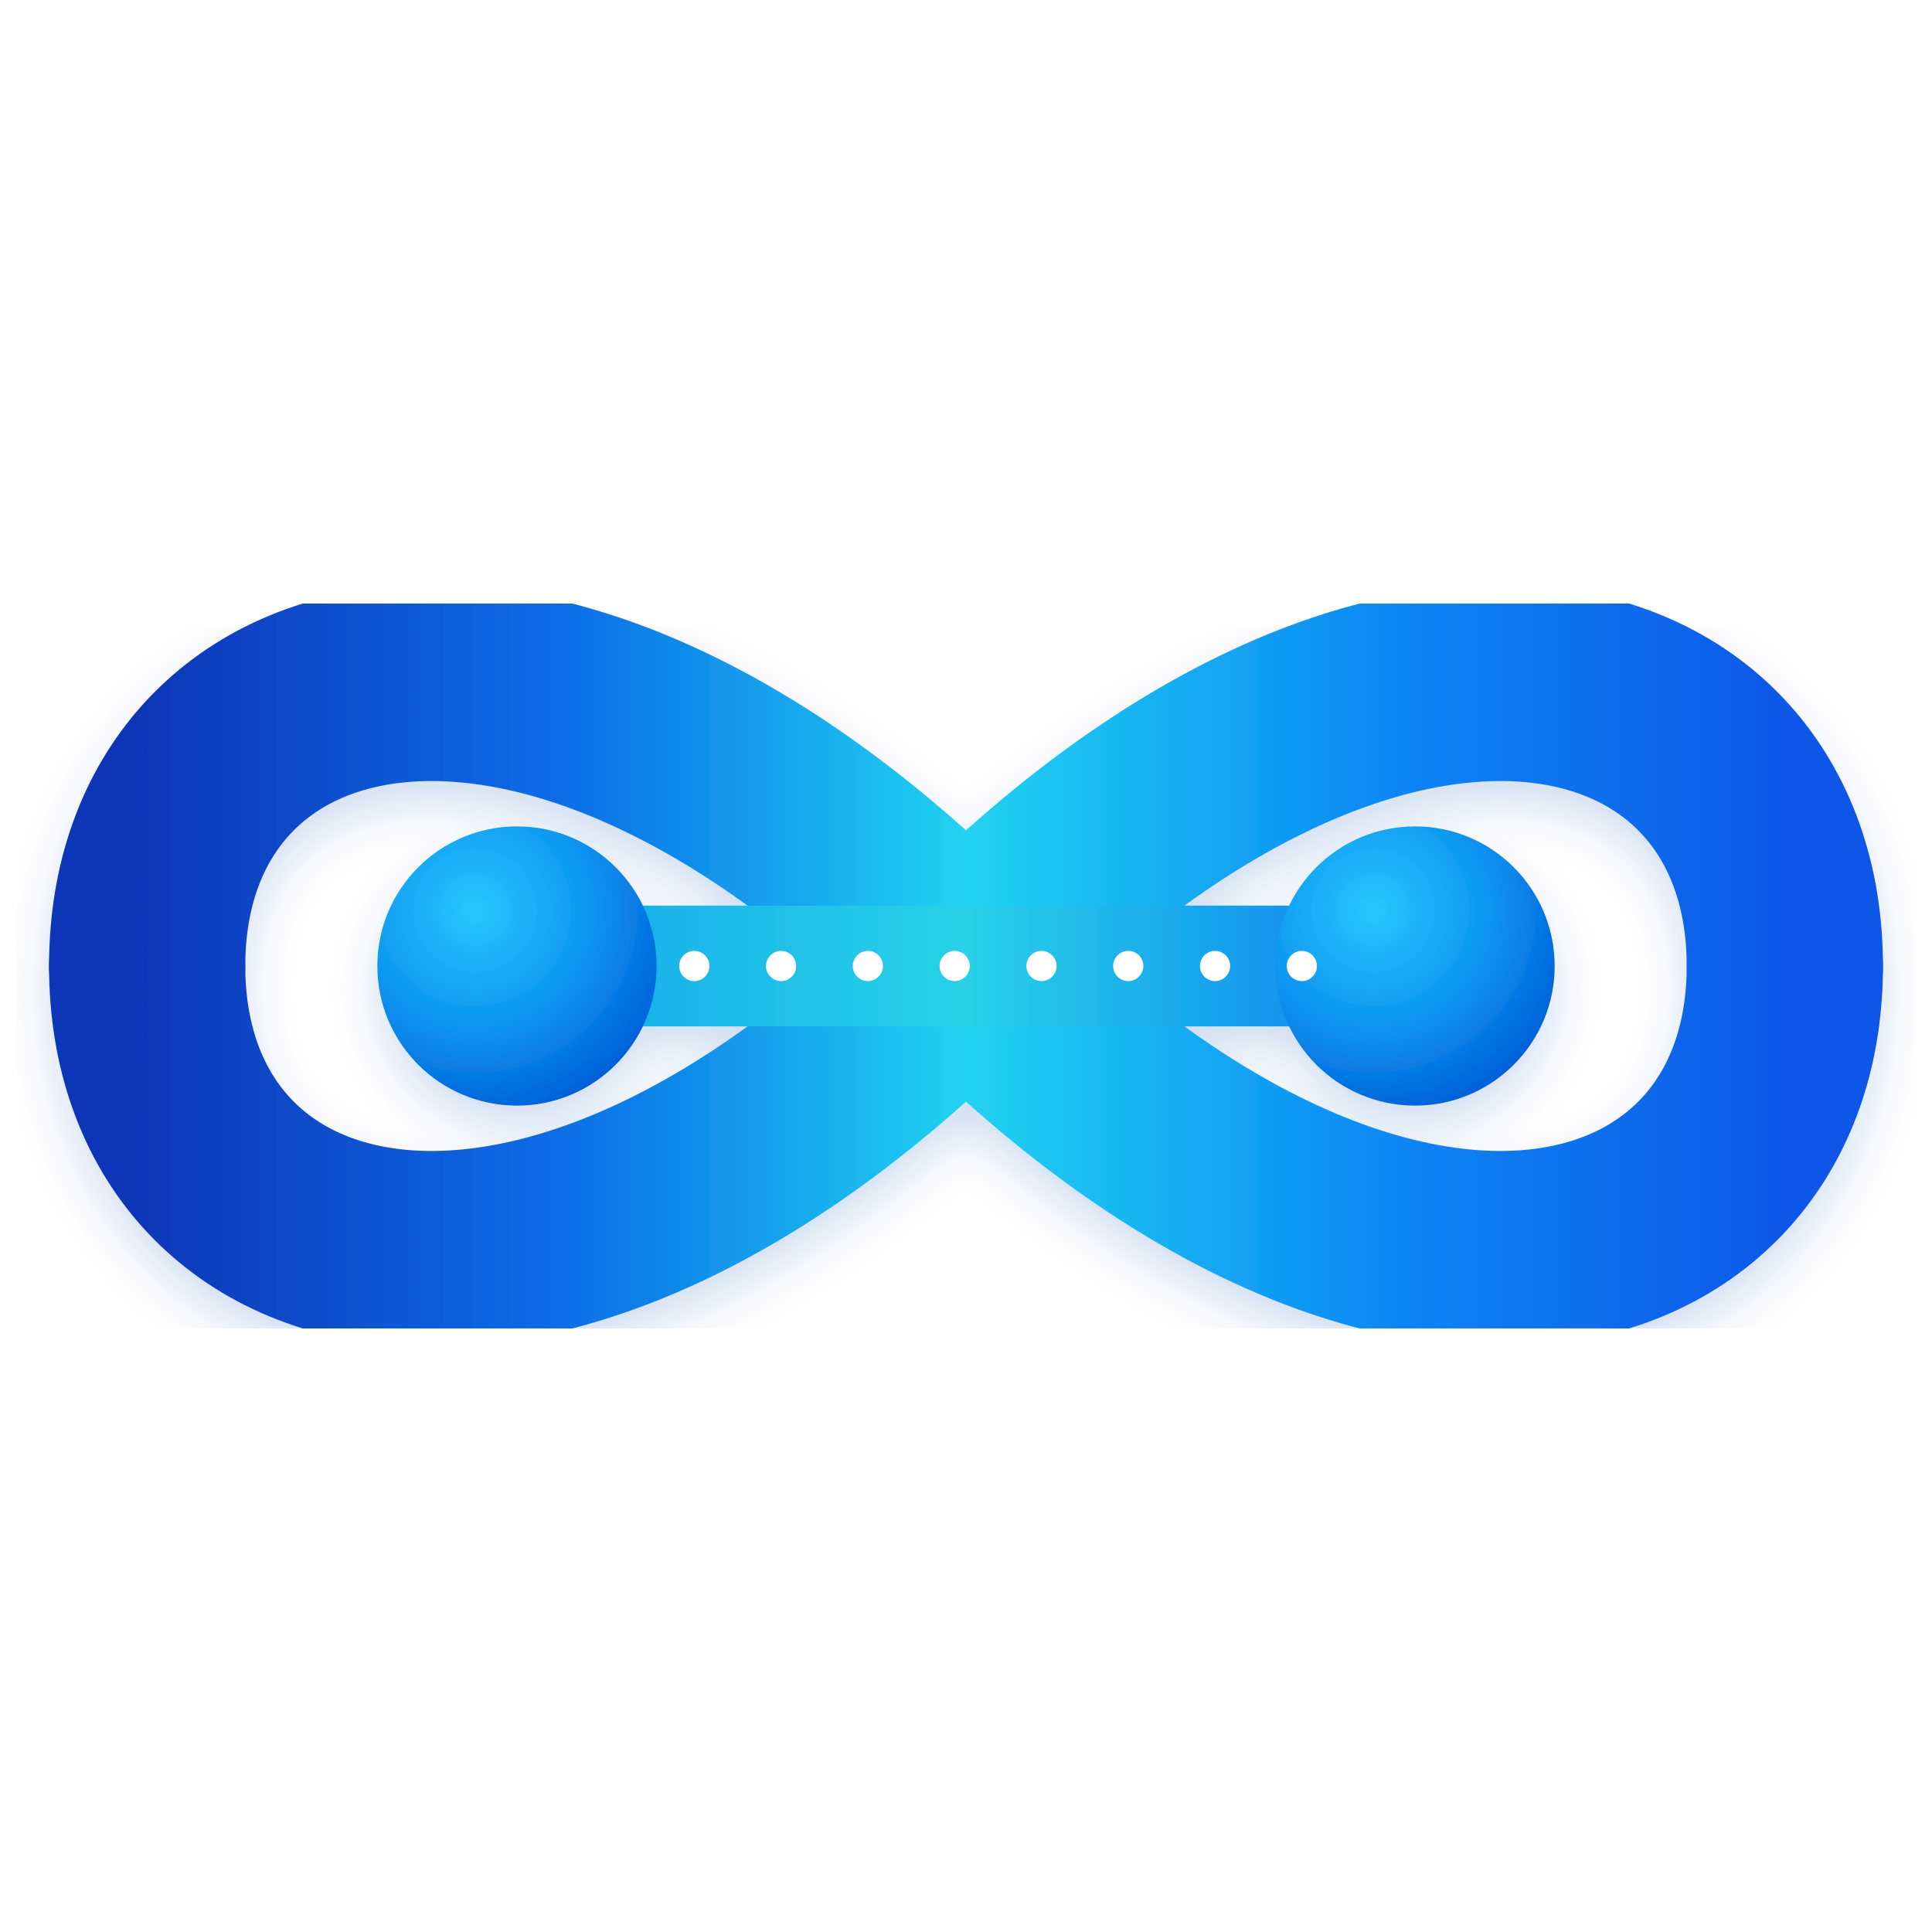
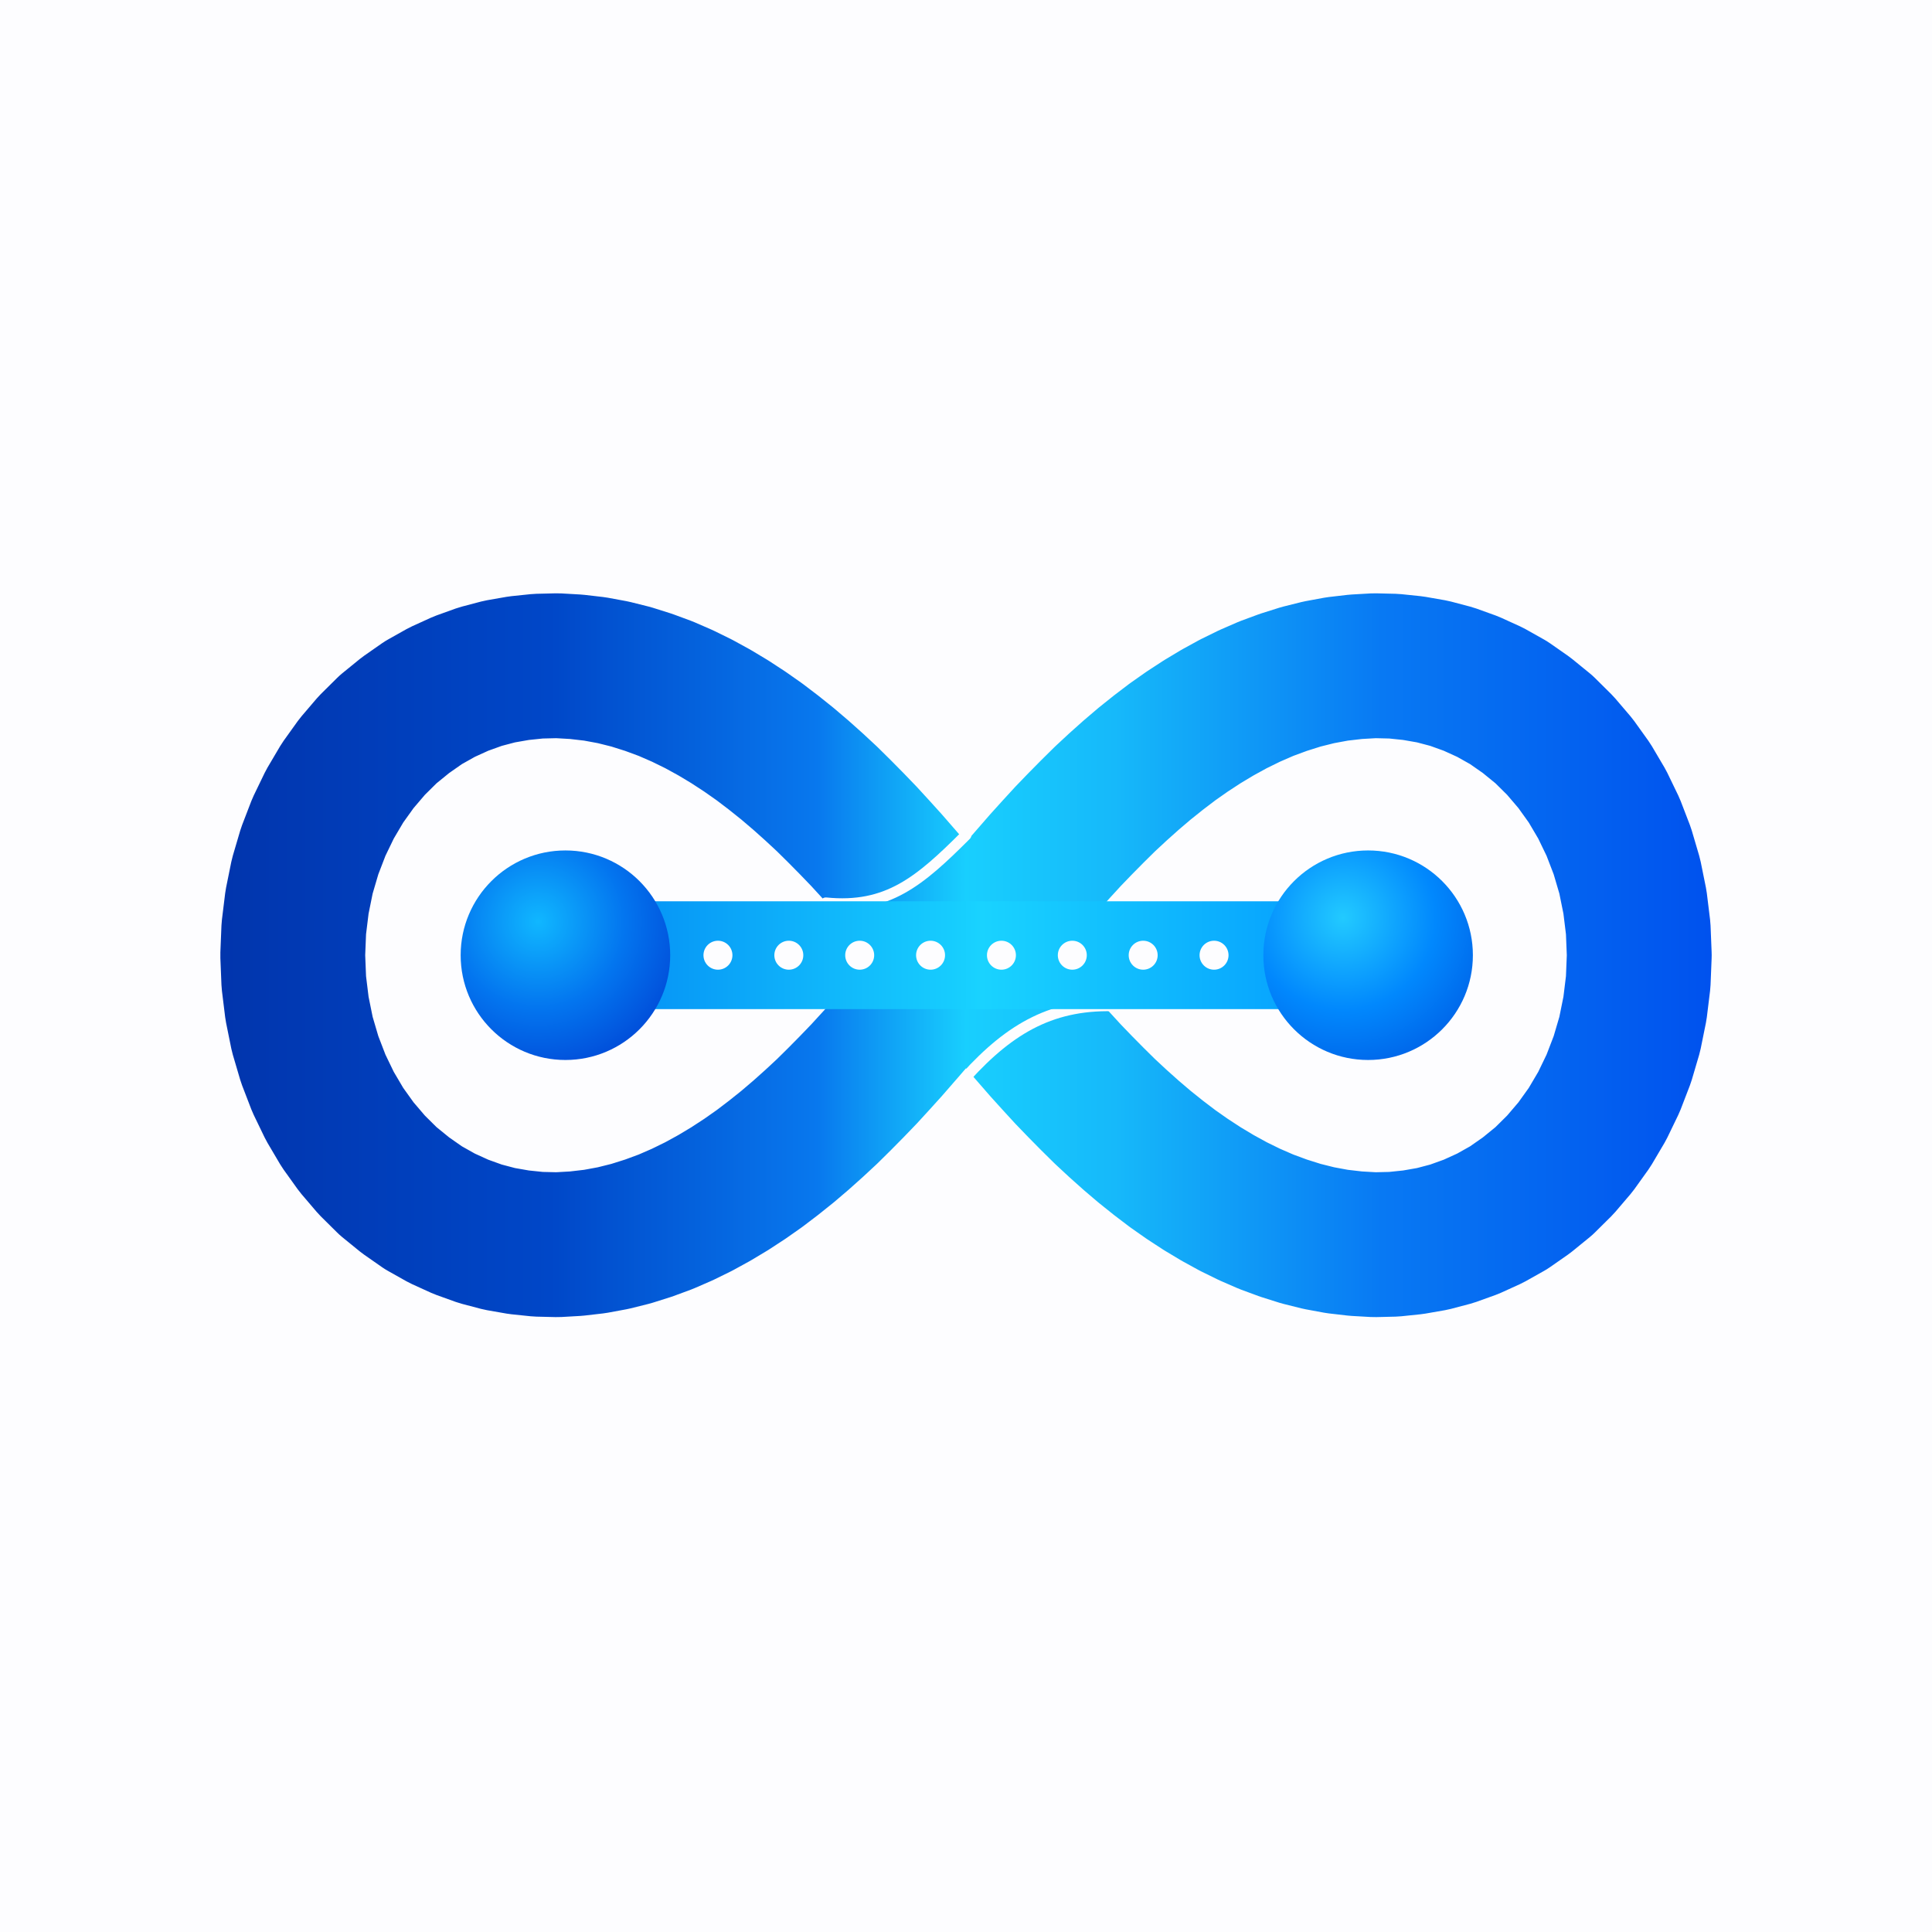
- <svg xmlns="http://www.w3.org/2000/svg" width="1024" height="1024" viewBox="0 0 1024 1024" role="img" aria-labelledby="title desc">
+ <svg xmlns="http://www.w3.org/2000/svg" width="1254" height="1254" viewBox="0 0 1254 1254" role="img" aria-labelledby="title desc">
  <defs>
-     <linearGradient id="bridgeLoop" x1="72" y1="512" x2="952" y2="512" gradientUnits="userSpaceOnUse">
-       <stop offset="0" stop-color="#0735b8" />
-       <stop offset="0.26" stop-color="#096ee8" />
-       <stop offset="0.5" stop-color="#21d3f1" />
-       <stop offset="0.76" stop-color="#0a86f4" />
-       <stop offset="1" stop-color="#0756e8" />
+     <linearGradient id="ribbonGradient" x1="145" y1="620" x2="1109" y2="620" gradientUnits="userSpaceOnUse">
+       <stop offset="0" stop-color="#0135ad" />
+       <stop offset="0.22" stop-color="#0047c8" />
+       <stop offset="0.40" stop-color="#0878ee" />
+       <stop offset="0.50" stop-color="#18cffe" />
+       <stop offset="0.60" stop-color="#16b9fa" />
+       <stop offset="0.78" stop-color="#0879f3" />
+       <stop offset="1" stop-color="#0052ee" />
    </linearGradient>
-     <linearGradient id="bridgeLink" x1="270" y1="512" x2="754" y2="512" gradientUnits="userSpaceOnUse">
-       <stop offset="0" stop-color="#12a7eb" />
-       <stop offset="0.5" stop-color="#29d1e8" />
-       <stop offset="1" stop-color="#087cf1" />
+     <linearGradient id="bridgeGradient" x1="365" y1="620" x2="889" y2="620" gradientUnits="userSpaceOnUse">
+       <stop offset="0" stop-color="#0287f4" />
+       <stop offset="0.48" stop-color="#16ccfe" />
+       <stop offset="0.52" stop-color="#19d3ff" />
+       <stop offset="1" stop-color="#0398fd" />
    </linearGradient>
-     <radialGradient id="bridgeNode" cx="35%" cy="30%" r="75%">
-       <stop offset="0" stop-color="#28c8ff" />
-       <stop offset="0.55" stop-color="#0d96f1" />
-       <stop offset="1" stop-color="#0060d8" />
+     <radialGradient id="leftNodeGradient" cx="37%" cy="34%" r="74%">
+       <stop offset="0" stop-color="#10b7ff" />
+       <stop offset="0.56" stop-color="#0375ef" />
+       <stop offset="1" stop-color="#014bd8" />
    </radialGradient>
-     <filter id="softLift" x="-8%" y="-14%" width="116%" height="128%">
-       <feDropShadow dx="0" dy="12" stdDeviation="12" flood-color="#0551b5" flood-opacity="0.18" />
-     </filter>
+     <radialGradient id="rightNodeGradient" cx="38%" cy="32%" r="76%">
+       <stop offset="0" stop-color="#22caff" />
+       <stop offset="0.58" stop-color="#0188fd" />
+       <stop offset="1" stop-color="#0063e8" />
+     </radialGradient>
  </defs>
-   <rect width="1024" height="1024" fill="#fff" />
-   <g filter="url(#softLift)">
-     <path d="M78 512C78 342 288 284 512 512c224 228 434 170 434 0" fill="none" stroke="url(#bridgeLoop)" stroke-width="104" stroke-linecap="round" stroke-linejoin="round" />
-     <path d="M78 512c0 170 210 228 434 0 224-228 434-170 434 0" fill="none" stroke="url(#bridgeLoop)" stroke-width="104" stroke-linecap="round" stroke-linejoin="round" />
-     <rect x="274" y="480" width="476" height="64" rx="32" fill="url(#bridgeLink)" />
-     <circle cx="274" cy="512" r="74" fill="url(#bridgeNode)" />
-     <circle cx="750" cy="512" r="74" fill="url(#bridgeNode)" />
-     <g fill="#fff">
-       <circle cx="368" cy="512" r="8" />
-       <circle cx="414" cy="512" r="8" />
-       <circle cx="460" cy="512" r="8" />
-       <circle cx="506" cy="512" r="8" />
-       <circle cx="552" cy="512" r="8" />
-       <circle cx="598" cy="512" r="8" />
-       <circle cx="644" cy="512" r="8" />
-       <circle cx="690" cy="512" r="8" />
-     </g>
+   <rect width="1254" height="1254" fill="#fdfdff" />
+   <path d="M1064 620 L1063.3 637.4 L1061.2 654.5 L1057.8 671.3 L1053 687.6 L1047 703.2 L1039.9 717.9 L1031.7 731.8 L1022.6 744.5 L1012.7 756.1 L1002.1 766.6 L990.8 775.8 L979.2 783.9 L967.1 790.7 L954.8 796.3 L942.3 800.8 L929.8 804.1 L917.2 806.3 L904.7 807.6 L892.2 807.9 L880 807.2 L867.9 805.8 L856 803.6 L844.4 800.7 L833 797.1 L821.9 793 L811.1 788.3 L800.5 783.1 L790.3 777.5 L780.3 771.5 L770.5 765.1 L761.1 758.5 L751.9 751.5 L742.9 744.3 L734.1 736.8 L725.6 729.2 L717.2 721.4 L709.1 713.4 L701.1 705.3 L693.2 697.1 L685.5 688.7 L677.9 680.3 L670.5 671.8 L663.1 663.3 L655.8 654.7 L648.5 646 L641.3 637.4 L634.2 628.7 L627 620 L619.8 611.3 L612.7 602.6 L605.5 594 L598.2 585.3 L590.9 576.7 L583.5 568.2 L576.1 559.7 L568.5 551.3 L560.8 542.9 L552.9 534.7 L544.9 526.6 L536.8 518.6 L528.4 510.8 L519.9 503.2 L511.1 495.7 L502.1 488.5 L492.9 481.5 L483.5 474.9 L473.7 468.5 L463.7 462.5 L453.5 456.9 L442.9 451.7 L432.1 447 L421 442.9 L409.6 439.3 L398 436.4 L386.1 434.2 L374 432.8 L361.8 432.1 L349.3 432.4 L336.8 433.7 L324.2 435.9 L311.7 439.2 L299.2 443.7 L286.9 449.3 L274.8 456.1 L263.2 464.2 L251.9 473.4 L241.3 483.9 L231.4 495.5 L222.3 508.2 L214.1 522.1 L207 536.8 L201 552.4 L196.2 568.7 L192.8 585.5 L190.7 602.6 L190 620 L190.7 637.4 L192.8 654.5 L196.2 671.3 L201 687.6 L207 703.2 L214.1 717.9 L222.3 731.8 L231.4 744.5 L241.3 756.1 L251.9 766.6 L263.2 775.8 L274.8 783.9 L286.9 790.7 L299.2 796.3 L311.7 800.8 L324.2 804.1 L336.8 806.3 L349.3 807.6 L361.8 807.9 L374 807.2 L386.1 805.8 L398 803.6 L409.6 800.7 L421 797.1 L432.1 793 L442.9 788.3 L453.5 783.1 L463.7 777.5 L473.7 771.5 L483.5 765.1 L492.9 758.5 L502.1 751.5 L511.1 744.3 L519.9 736.8 L528.4 729.2 L536.8 721.4 L544.9 713.4 L552.9 705.3 L560.8 697.1 L568.5 688.7 L576.1 680.3 L583.5 671.8 L590.9 663.3 L598.2 654.7 L605.5 646 L612.7 637.4 L619.8 628.7 L627 620 L634.2 611.3 L641.3 602.6 L648.5 594 L655.8 585.3 L663.1 576.7 L670.5 568.2 L677.9 559.7 L685.5 551.3 L693.2 542.9 L701.1 534.7 L709.1 526.6 L717.2 518.6 L725.6 510.8 L734.1 503.2 L742.9 495.7 L751.9 488.5 L761.1 481.5 L770.5 474.9 L780.3 468.5 L790.3 462.5 L800.5 456.9 L811.1 451.7 L821.9 447 L833 442.9 L844.4 439.3 L856 436.4 L867.9 434.2 L880 432.8 L892.2 432.1 L904.7 432.4 L917.2 433.7 L929.8 435.9 L942.3 439.2 L954.8 443.7 L967.1 449.3 L979.2 456.1 L990.8 464.2 L1002.1 473.4 L1012.7 483.9 L1022.6 495.5 L1031.7 508.2 L1039.9 522.1 L1047 536.8 L1053 552.4 L1057.8 568.7 L1061.2 585.5 L1063.3 602.6 L1064 620" fill="none" stroke="url(#ribbonGradient)" stroke-width="94" stroke-linecap="round" stroke-linejoin="round" />
+   <path d="M536 586 C576 590 597 572 627 542" fill="none" stroke="#fdfdff" stroke-width="7" stroke-linecap="round" />
+   <path d="M627 699 C656 667 684 651 726 653" fill="none" stroke="#fdfdff" stroke-width="7" stroke-linecap="round" />
+   <rect x="365" y="585" width="524" height="70" rx="35" fill="url(#bridgeGradient)" />
+   <circle cx="367" cy="620" r="68" fill="url(#leftNodeGradient)" />
+   <circle cx="888" cy="620" r="68" fill="url(#rightNodeGradient)" />
+   <g fill="#fdfdff">
+     <circle cx="466" cy="620" r="9.4" />
+     <circle cx="512" cy="620" r="9.4" />
+     <circle cx="558" cy="620" r="9.4" />
+     <circle cx="604" cy="620" r="9.4" />
+     <circle cx="650" cy="620" r="9.4" />
+     <circle cx="696" cy="620" r="9.4" />
+     <circle cx="742" cy="620" r="9.4" />
+     <circle cx="788" cy="620" r="9.4" />
  </g>
</svg>
